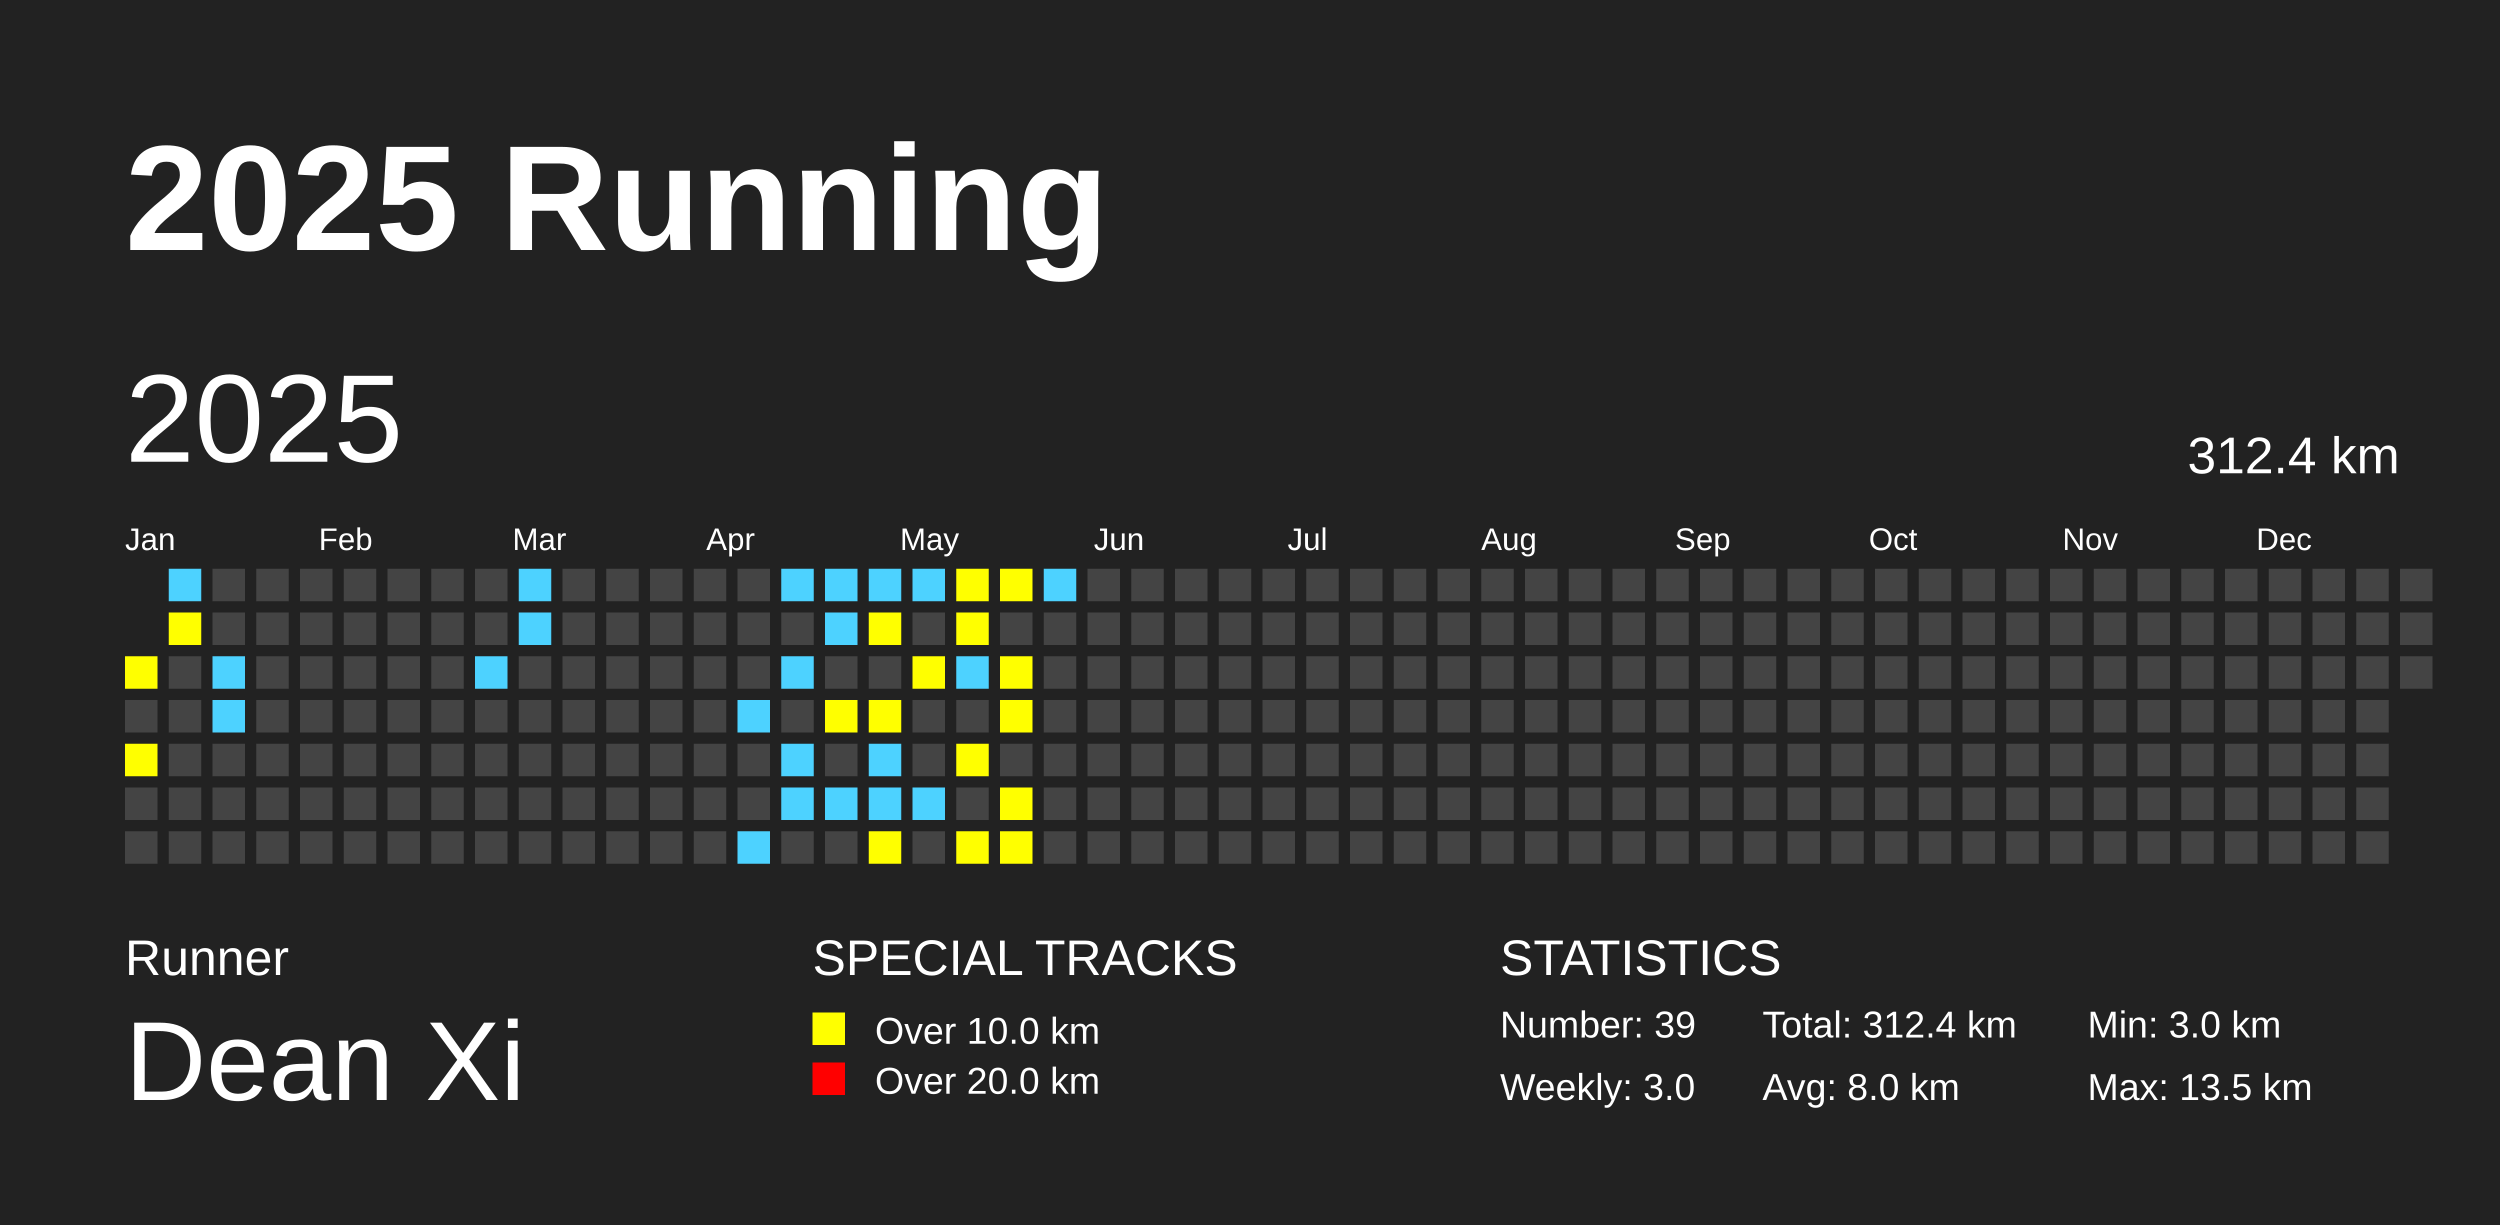
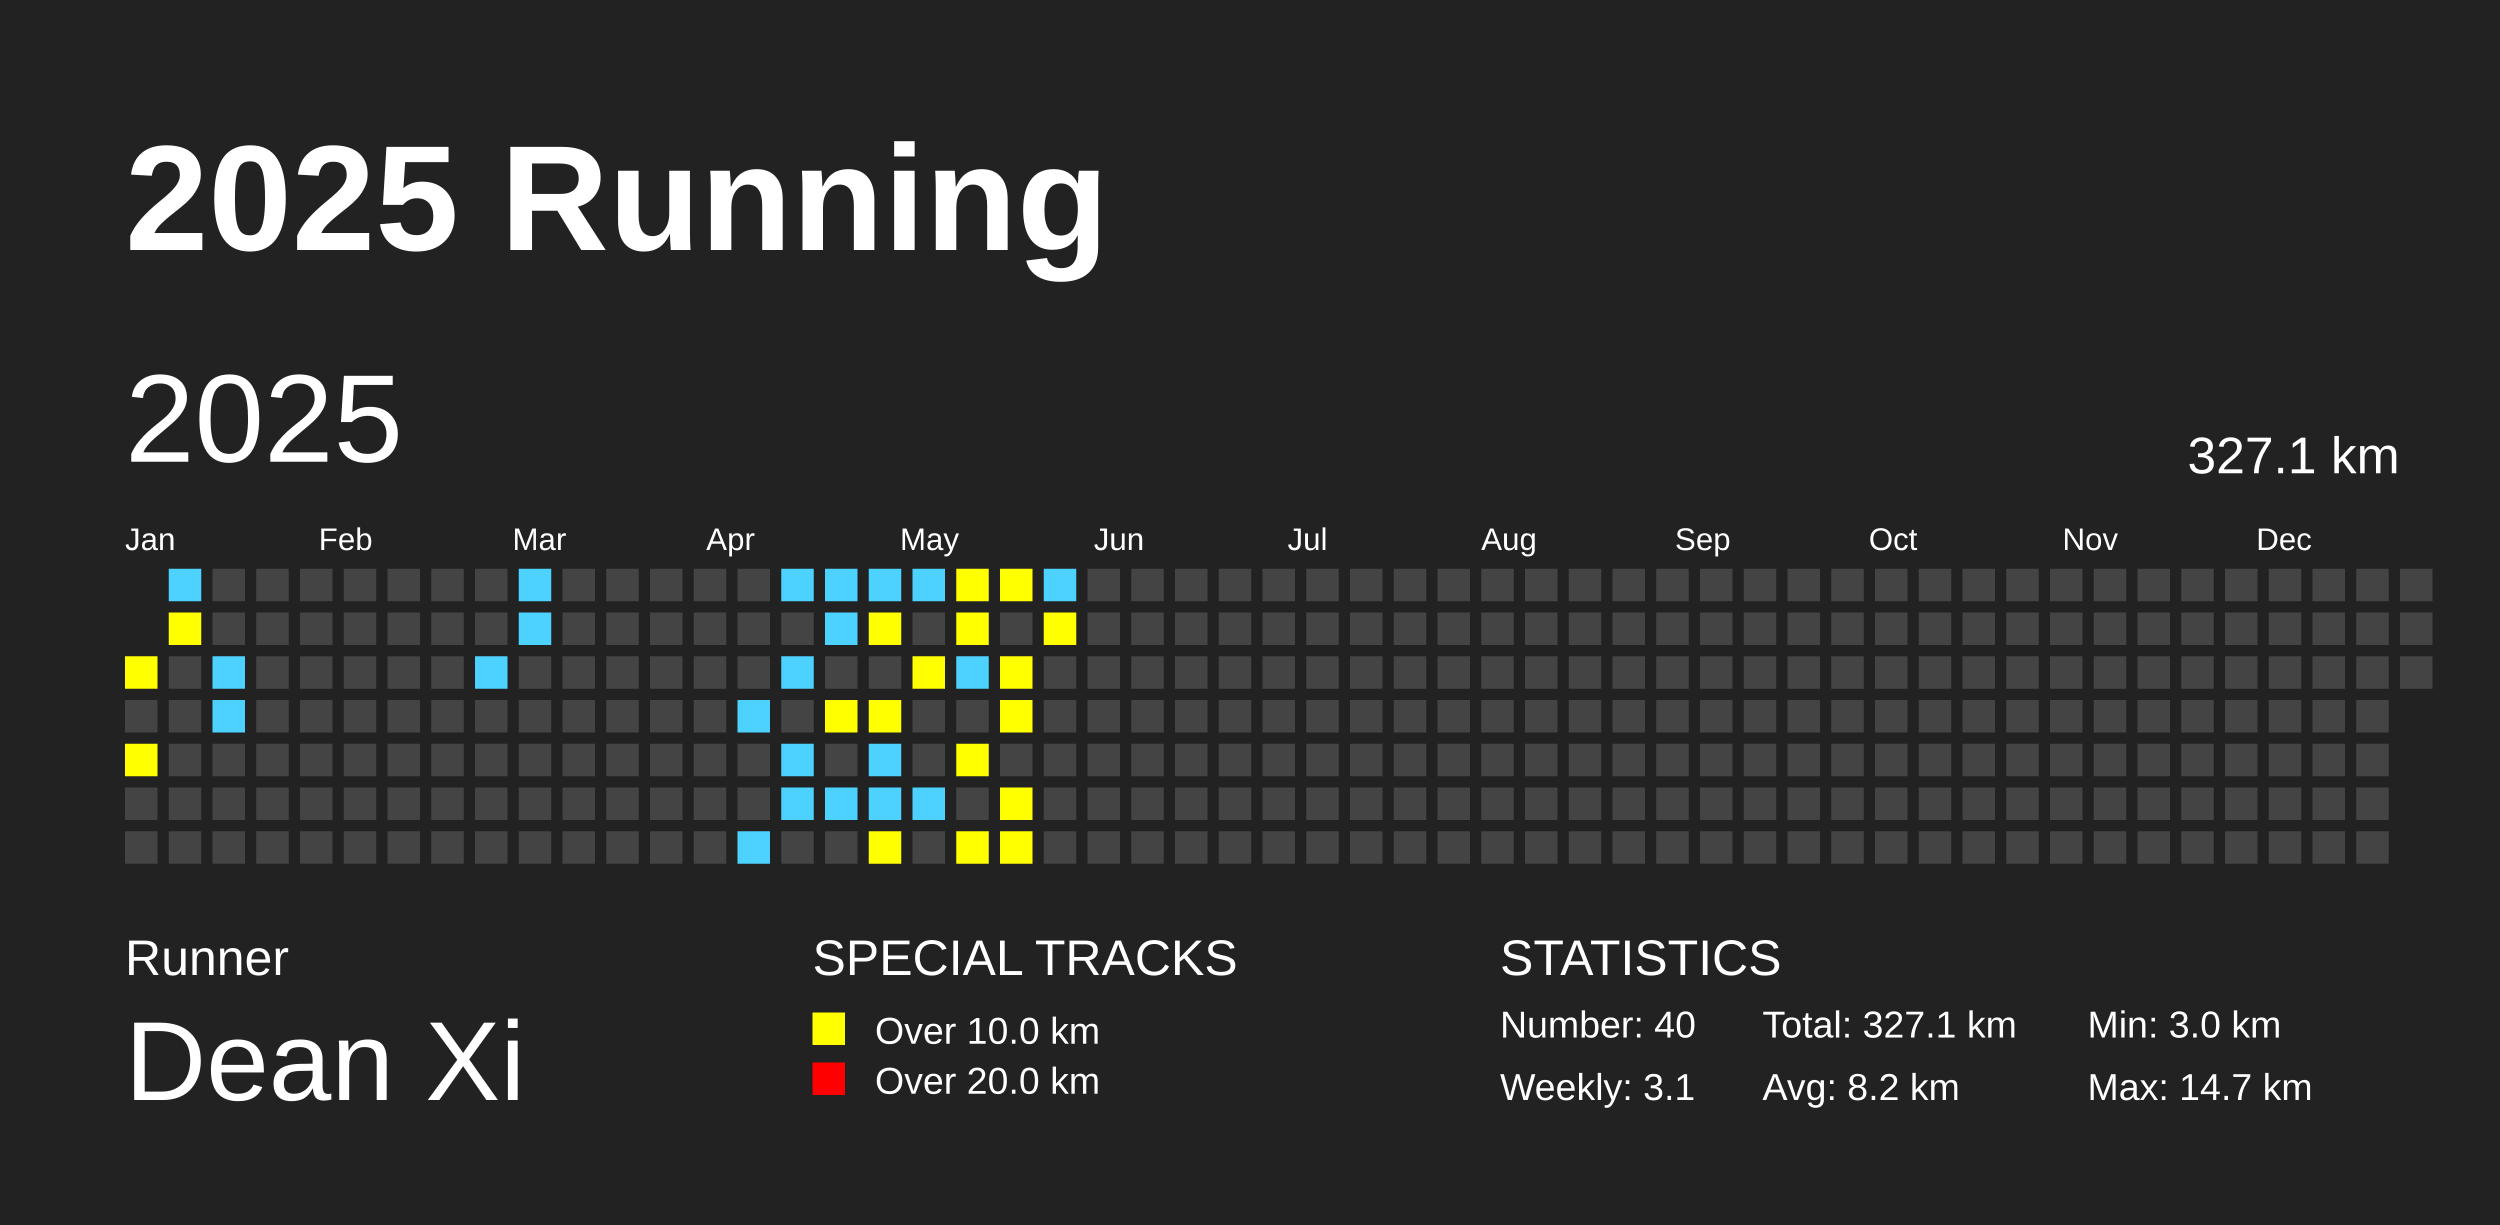
<svg xmlns="http://www.w3.org/2000/svg" baseProfile="full" height="98mm" version="1.1" viewBox="0,0,200,98" width="200mm">
  <defs />
  <rect fill="#222222" height="98" width="200" x="0" y="0" />
  <text fill="#FFFFFF" style="font-size:12px; font-family:Arial; font-weight:bold;" x="10" y="20">2025 Running</text>
  <text fill="#FFFFFF" style="font-size:4px; font-family:Arial" x="10" y="78">Runner</text>
  <text fill="#FFFFFF" style="font-size:9px; font-family:Arial" x="10" y="88">Dean Xi</text>
  <text fill="#FFFFFF" style="font-size:4px; font-family:Arial" x="65" y="78">SPECIAL TRACKS</text>
  <rect fill="yellow" height="2.6" width="2.6" x="65" y="81" />
  <text fill="#FFFFFF" style="font-size:3px; font-family:Arial" x="70" y="83.5">Over 10.0 km</text>
  <rect fill="red" height="2.6" width="2.6" x="65" y="85" />
  <text fill="#FFFFFF" style="font-size:3px; font-family:Arial" x="70" y="87.5">Over 20.0 km</text>
  <text fill="#FFFFFF" style="font-size:4px; font-family:Arial" x="120" y="78">STATISTICS</text>
-   <text fill="#FFFFFF" style="font-size:3px; font-family:Arial" x="120" y="83">Number: 39</text>
-   <text fill="#FFFFFF" style="font-size:3px; font-family:Arial" x="120" y="88">Weekly: 3.0</text>
-   <text fill="#FFFFFF" style="font-size:3px; font-family:Arial" x="141" y="83">Total: 312.4 km</text>
-   <text fill="#FFFFFF" style="font-size:3px; font-family:Arial" x="141" y="88">Avg: 8.0 km</text>
+   <text fill="#FFFFFF" style="font-size:3px; font-family:Arial" x="120" y="83">Number: 40</text>
+   <text fill="#FFFFFF" style="font-size:3px; font-family:Arial" x="120" y="88">Weekly: 3.1</text>
+   <text fill="#FFFFFF" style="font-size:3px; font-family:Arial" x="141" y="83">Total: 327.1 km</text>
+   <text fill="#FFFFFF" style="font-size:3px; font-family:Arial" x="141" y="88">Avg: 8.2 km</text>
  <text fill="#FFFFFF" style="font-size:3px; font-family:Arial" x="167" y="83">Min: 3.0 km</text>
-   <text fill="#FFFFFF" style="font-size:3px; font-family:Arial" x="167" y="88">Max: 13.5 km</text>
+   <text fill="#FFFFFF" style="font-size:3px; font-family:Arial" x="167" y="88">Max: 14.7 km</text>
  <text dominant-baseline="hanging" fill="#FFFFFF" style="font-size:10.0px; font-family:Arial;" x="10" y="30">2025</text>
-   <text dominant-baseline="hanging" fill="#FFFFFF" style="font-size:4.125px; font-family:Arial;" x="175" y="35">312.4 km</text>
+   <text dominant-baseline="hanging" fill="#FFFFFF" style="font-size:4.125px; font-family:Arial;" x="175" y="35">327.1 km</text>
  <text fill="#FFFFFF" style="font-size:2.5px; font-family:Arial" x="10.0" y="44">Jan</text>
  <text fill="#FFFFFF" style="font-size:2.5px; font-family:Arial" x="25.5" y="44">Feb</text>
  <text fill="#FFFFFF" style="font-size:2.5px; font-family:Arial" x="41.0" y="44">Mar</text>
  <text fill="#FFFFFF" style="font-size:2.5px; font-family:Arial" x="56.5" y="44">Apr</text>
  <text fill="#FFFFFF" style="font-size:2.5px; font-family:Arial" x="72.0" y="44">May</text>
  <text fill="#FFFFFF" style="font-size:2.5px; font-family:Arial" x="87.5" y="44">Jun</text>
  <text fill="#FFFFFF" style="font-size:2.5px; font-family:Arial" x="103.0" y="44">Jul</text>
  <text fill="#FFFFFF" style="font-size:2.5px; font-family:Arial" x="118.5" y="44">Aug</text>
  <text fill="#FFFFFF" style="font-size:2.5px; font-family:Arial" x="134.0" y="44">Sep</text>
  <text fill="#FFFFFF" style="font-size:2.5px; font-family:Arial" x="149.5" y="44">Oct</text>
  <text fill="#FFFFFF" style="font-size:2.5px; font-family:Arial" x="165.0" y="44">Nov</text>
  <text fill="#FFFFFF" style="font-size:2.5px; font-family:Arial" x="180.5" y="44">Dec</text>
  <rect fill="yellow" height="2.6" width="2.6" x="10.0" y="52.5" />
  <rect fill="#444444" height="2.6" width="2.6" x="10.0" y="56.0" />
  <rect fill="yellow" height="2.6" width="2.6" x="10.0" y="59.5" />
  <rect fill="#444444" height="2.6" width="2.6" x="10.0" y="63.0" />
  <rect fill="#444444" height="2.6" width="2.6" x="10.0" y="66.5" />
  <rect fill="#4DD2FF" height="2.6" width="2.6" x="13.5" y="45.5" />
  <rect fill="yellow" height="2.6" width="2.6" x="13.5" y="49.0" />
  <rect fill="#444444" height="2.6" width="2.6" x="13.5" y="52.5" />
  <rect fill="#444444" height="2.6" width="2.6" x="13.5" y="56.0" />
  <rect fill="#444444" height="2.6" width="2.6" x="13.5" y="59.5" />
  <rect fill="#444444" height="2.6" width="2.6" x="13.5" y="63.0" />
  <rect fill="#444444" height="2.6" width="2.6" x="13.5" y="66.5" />
  <rect fill="#444444" height="2.6" width="2.6" x="17.0" y="45.5" />
  <rect fill="#444444" height="2.6" width="2.6" x="17.0" y="49.0" />
  <rect fill="#4DD2FF" height="2.6" width="2.6" x="17.0" y="52.5" />
  <rect fill="#4DD2FF" height="2.6" width="2.6" x="17.0" y="56.0" />
  <rect fill="#444444" height="2.6" width="2.6" x="17.0" y="59.5" />
  <rect fill="#444444" height="2.6" width="2.6" x="17.0" y="63.0" />
  <rect fill="#444444" height="2.6" width="2.6" x="17.0" y="66.5" />
  <rect fill="#444444" height="2.6" width="2.6" x="20.5" y="45.5" />
  <rect fill="#444444" height="2.6" width="2.6" x="20.5" y="49.0" />
  <rect fill="#444444" height="2.6" width="2.6" x="20.5" y="52.5" />
  <rect fill="#444444" height="2.6" width="2.6" x="20.5" y="56.0" />
  <rect fill="#444444" height="2.6" width="2.6" x="20.5" y="59.5" />
  <rect fill="#444444" height="2.6" width="2.6" x="20.5" y="63.0" />
  <rect fill="#444444" height="2.6" width="2.6" x="20.5" y="66.5" />
  <rect fill="#444444" height="2.6" width="2.6" x="24.0" y="45.5" />
  <rect fill="#444444" height="2.6" width="2.6" x="24.0" y="49.0" />
  <rect fill="#444444" height="2.6" width="2.6" x="24.0" y="52.5" />
  <rect fill="#444444" height="2.6" width="2.6" x="24.0" y="56.0" />
  <rect fill="#444444" height="2.6" width="2.6" x="24.0" y="59.5" />
  <rect fill="#444444" height="2.6" width="2.6" x="24.0" y="63.0" />
  <rect fill="#444444" height="2.6" width="2.6" x="24.0" y="66.5" />
  <rect fill="#444444" height="2.6" width="2.6" x="27.5" y="45.5" />
  <rect fill="#444444" height="2.6" width="2.6" x="27.5" y="49.0" />
  <rect fill="#444444" height="2.6" width="2.6" x="27.5" y="52.5" />
  <rect fill="#444444" height="2.6" width="2.6" x="27.5" y="56.0" />
  <rect fill="#444444" height="2.6" width="2.6" x="27.5" y="59.5" />
  <rect fill="#444444" height="2.6" width="2.6" x="27.5" y="63.0" />
  <rect fill="#444444" height="2.6" width="2.6" x="27.5" y="66.5" />
  <rect fill="#444444" height="2.6" width="2.6" x="31.0" y="45.5" />
  <rect fill="#444444" height="2.6" width="2.6" x="31.0" y="49.0" />
  <rect fill="#444444" height="2.6" width="2.6" x="31.0" y="52.5" />
  <rect fill="#444444" height="2.6" width="2.6" x="31.0" y="56.0" />
  <rect fill="#444444" height="2.6" width="2.6" x="31.0" y="59.5" />
  <rect fill="#444444" height="2.6" width="2.6" x="31.0" y="63.0" />
  <rect fill="#444444" height="2.6" width="2.6" x="31.0" y="66.5" />
  <rect fill="#444444" height="2.6" width="2.6" x="34.5" y="45.5" />
  <rect fill="#444444" height="2.6" width="2.6" x="34.5" y="49.0" />
  <rect fill="#444444" height="2.6" width="2.6" x="34.5" y="52.5" />
  <rect fill="#444444" height="2.6" width="2.6" x="34.5" y="56.0" />
  <rect fill="#444444" height="2.6" width="2.6" x="34.5" y="59.5" />
  <rect fill="#444444" height="2.6" width="2.6" x="34.5" y="63.0" />
  <rect fill="#444444" height="2.6" width="2.6" x="34.5" y="66.5" />
  <rect fill="#444444" height="2.6" width="2.6" x="38.0" y="45.5" />
  <rect fill="#444444" height="2.6" width="2.6" x="38.0" y="49.0" />
  <rect fill="#4DD2FF" height="2.6" width="2.6" x="38.0" y="52.5" />
  <rect fill="#444444" height="2.6" width="2.6" x="38.0" y="56.0" />
  <rect fill="#444444" height="2.6" width="2.6" x="38.0" y="59.5" />
  <rect fill="#444444" height="2.6" width="2.6" x="38.0" y="63.0" />
  <rect fill="#444444" height="2.6" width="2.6" x="38.0" y="66.5" />
  <rect fill="#4DD2FF" height="2.6" width="2.6" x="41.5" y="45.5" />
  <rect fill="#4DD2FF" height="2.6" width="2.6" x="41.5" y="49.0" />
  <rect fill="#444444" height="2.6" width="2.6" x="41.5" y="52.5" />
  <rect fill="#444444" height="2.6" width="2.6" x="41.5" y="56.0" />
  <rect fill="#444444" height="2.6" width="2.6" x="41.5" y="59.5" />
  <rect fill="#444444" height="2.6" width="2.6" x="41.5" y="63.0" />
  <rect fill="#444444" height="2.6" width="2.6" x="41.5" y="66.5" />
  <rect fill="#444444" height="2.6" width="2.6" x="45.0" y="45.5" />
  <rect fill="#444444" height="2.6" width="2.6" x="45.0" y="49.0" />
  <rect fill="#444444" height="2.6" width="2.6" x="45.0" y="52.5" />
  <rect fill="#444444" height="2.6" width="2.6" x="45.0" y="56.0" />
  <rect fill="#444444" height="2.6" width="2.6" x="45.0" y="59.5" />
  <rect fill="#444444" height="2.6" width="2.6" x="45.0" y="63.0" />
  <rect fill="#444444" height="2.6" width="2.6" x="45.0" y="66.5" />
  <rect fill="#444444" height="2.6" width="2.6" x="48.5" y="45.5" />
  <rect fill="#444444" height="2.6" width="2.6" x="48.5" y="49.0" />
  <rect fill="#444444" height="2.6" width="2.6" x="48.5" y="52.5" />
  <rect fill="#444444" height="2.6" width="2.6" x="48.5" y="56.0" />
  <rect fill="#444444" height="2.6" width="2.6" x="48.5" y="59.5" />
  <rect fill="#444444" height="2.6" width="2.6" x="48.5" y="63.0" />
  <rect fill="#444444" height="2.6" width="2.6" x="48.5" y="66.5" />
  <rect fill="#444444" height="2.6" width="2.6" x="52.0" y="45.5" />
  <rect fill="#444444" height="2.6" width="2.6" x="52.0" y="49.0" />
  <rect fill="#444444" height="2.6" width="2.6" x="52.0" y="52.5" />
  <rect fill="#444444" height="2.6" width="2.6" x="52.0" y="56.0" />
  <rect fill="#444444" height="2.6" width="2.6" x="52.0" y="59.5" />
  <rect fill="#444444" height="2.6" width="2.6" x="52.0" y="63.0" />
  <rect fill="#444444" height="2.6" width="2.6" x="52.0" y="66.5" />
  <rect fill="#444444" height="2.6" width="2.6" x="55.5" y="45.5" />
  <rect fill="#444444" height="2.6" width="2.6" x="55.5" y="49.0" />
  <rect fill="#444444" height="2.6" width="2.6" x="55.5" y="52.5" />
  <rect fill="#444444" height="2.6" width="2.6" x="55.5" y="56.0" />
  <rect fill="#444444" height="2.6" width="2.6" x="55.5" y="59.5" />
  <rect fill="#444444" height="2.6" width="2.6" x="55.5" y="63.0" />
  <rect fill="#444444" height="2.6" width="2.6" x="55.5" y="66.5" />
  <rect fill="#444444" height="2.6" width="2.6" x="59.0" y="45.5" />
  <rect fill="#444444" height="2.6" width="2.6" x="59.0" y="49.0" />
  <rect fill="#444444" height="2.6" width="2.6" x="59.0" y="52.5" />
  <rect fill="#4DD2FF" height="2.6" width="2.6" x="59.0" y="56.0" />
  <rect fill="#444444" height="2.6" width="2.6" x="59.0" y="59.5" />
  <rect fill="#444444" height="2.6" width="2.6" x="59.0" y="63.0" />
  <rect fill="#4DD2FF" height="2.6" width="2.6" x="59.0" y="66.5" />
  <rect fill="#4DD2FF" height="2.6" width="2.6" x="62.5" y="45.5" />
  <rect fill="#444444" height="2.6" width="2.6" x="62.5" y="49.0" />
  <rect fill="#4DD2FF" height="2.6" width="2.6" x="62.5" y="52.5" />
  <rect fill="#444444" height="2.6" width="2.6" x="62.5" y="56.0" />
  <rect fill="#4DD2FF" height="2.6" width="2.6" x="62.5" y="59.5" />
  <rect fill="#4DD2FF" height="2.6" width="2.6" x="62.5" y="63.0" />
  <rect fill="#444444" height="2.6" width="2.6" x="62.5" y="66.5" />
  <rect fill="#4DD2FF" height="2.6" width="2.6" x="66.0" y="45.5" />
  <rect fill="#4DD2FF" height="2.6" width="2.6" x="66.0" y="49.0" />
  <rect fill="#444444" height="2.6" width="2.6" x="66.0" y="52.5" />
  <rect fill="yellow" height="2.6" width="2.6" x="66.0" y="56.0" />
  <rect fill="#444444" height="2.6" width="2.6" x="66.0" y="59.5" />
  <rect fill="#4DD2FF" height="2.6" width="2.6" x="66.0" y="63.0" />
  <rect fill="#444444" height="2.6" width="2.6" x="66.0" y="66.5" />
  <rect fill="#4DD2FF" height="2.6" width="2.6" x="69.5" y="45.5" />
  <rect fill="yellow" height="2.6" width="2.6" x="69.5" y="49.0" />
  <rect fill="#444444" height="2.6" width="2.6" x="69.5" y="52.5" />
  <rect fill="yellow" height="2.6" width="2.6" x="69.5" y="56.0" />
  <rect fill="#4DD2FF" height="2.6" width="2.6" x="69.5" y="59.5" />
  <rect fill="#4DD2FF" height="2.6" width="2.6" x="69.5" y="63.0" />
  <rect fill="yellow" height="2.6" width="2.6" x="69.5" y="66.5" />
  <rect fill="#4DD2FF" height="2.6" width="2.6" x="73.0" y="45.5" />
  <rect fill="#444444" height="2.6" width="2.6" x="73.0" y="49.0" />
  <rect fill="yellow" height="2.6" width="2.6" x="73.0" y="52.5" />
  <rect fill="#444444" height="2.6" width="2.6" x="73.0" y="56.0" />
  <rect fill="#444444" height="2.6" width="2.6" x="73.0" y="59.5" />
  <rect fill="#4DD2FF" height="2.6" width="2.6" x="73.0" y="63.0" />
  <rect fill="#444444" height="2.6" width="2.6" x="73.0" y="66.5" />
  <rect fill="yellow" height="2.6" width="2.6" x="76.5" y="45.5" />
  <rect fill="yellow" height="2.6" width="2.6" x="76.5" y="49.0" />
  <rect fill="#4DD2FF" height="2.6" width="2.6" x="76.5" y="52.5" />
  <rect fill="#444444" height="2.6" width="2.6" x="76.5" y="56.0" />
  <rect fill="yellow" height="2.6" width="2.6" x="76.5" y="59.5" />
  <rect fill="#444444" height="2.6" width="2.6" x="76.5" y="63.0" />
  <rect fill="yellow" height="2.6" width="2.6" x="76.5" y="66.5" />
  <rect fill="yellow" height="2.6" width="2.6" x="80.0" y="45.5" />
  <rect fill="#444444" height="2.6" width="2.6" x="80.0" y="49.0" />
  <rect fill="yellow" height="2.6" width="2.6" x="80.0" y="52.5" />
  <rect fill="yellow" height="2.6" width="2.6" x="80.0" y="56.0" />
  <rect fill="#444444" height="2.6" width="2.6" x="80.0" y="59.5" />
  <rect fill="yellow" height="2.6" width="2.6" x="80.0" y="63.0" />
  <rect fill="yellow" height="2.6" width="2.6" x="80.0" y="66.5" />
  <rect fill="#4DD2FF" height="2.6" width="2.6" x="83.5" y="45.5" />
-   <rect fill="#444444" height="2.6" width="2.6" x="83.5" y="49.0" />
+   <rect fill="yellow" height="2.6" width="2.6" x="83.5" y="49.0" />
  <rect fill="#444444" height="2.6" width="2.6" x="83.5" y="52.5" />
  <rect fill="#444444" height="2.6" width="2.6" x="83.5" y="56.0" />
  <rect fill="#444444" height="2.6" width="2.6" x="83.5" y="59.5" />
  <rect fill="#444444" height="2.6" width="2.6" x="83.5" y="63.0" />
  <rect fill="#444444" height="2.6" width="2.6" x="83.5" y="66.5" />
  <rect fill="#444444" height="2.6" width="2.6" x="87.0" y="45.5" />
  <rect fill="#444444" height="2.6" width="2.6" x="87.0" y="49.0" />
  <rect fill="#444444" height="2.6" width="2.6" x="87.0" y="52.5" />
  <rect fill="#444444" height="2.6" width="2.6" x="87.0" y="56.0" />
  <rect fill="#444444" height="2.6" width="2.6" x="87.0" y="59.5" />
  <rect fill="#444444" height="2.6" width="2.6" x="87.0" y="63.0" />
  <rect fill="#444444" height="2.6" width="2.6" x="87.0" y="66.5" />
  <rect fill="#444444" height="2.6" width="2.6" x="90.5" y="45.5" />
  <rect fill="#444444" height="2.6" width="2.6" x="90.5" y="49.0" />
  <rect fill="#444444" height="2.6" width="2.6" x="90.5" y="52.5" />
  <rect fill="#444444" height="2.6" width="2.6" x="90.5" y="56.0" />
  <rect fill="#444444" height="2.6" width="2.6" x="90.5" y="59.5" />
  <rect fill="#444444" height="2.6" width="2.6" x="90.5" y="63.0" />
  <rect fill="#444444" height="2.6" width="2.6" x="90.5" y="66.5" />
  <rect fill="#444444" height="2.6" width="2.6" x="94.0" y="45.5" />
  <rect fill="#444444" height="2.6" width="2.6" x="94.0" y="49.0" />
  <rect fill="#444444" height="2.6" width="2.6" x="94.0" y="52.5" />
  <rect fill="#444444" height="2.6" width="2.6" x="94.0" y="56.0" />
  <rect fill="#444444" height="2.6" width="2.6" x="94.0" y="59.5" />
  <rect fill="#444444" height="2.6" width="2.6" x="94.0" y="63.0" />
  <rect fill="#444444" height="2.6" width="2.6" x="94.0" y="66.5" />
  <rect fill="#444444" height="2.6" width="2.6" x="97.5" y="45.5" />
  <rect fill="#444444" height="2.6" width="2.6" x="97.5" y="49.0" />
  <rect fill="#444444" height="2.6" width="2.6" x="97.5" y="52.5" />
  <rect fill="#444444" height="2.6" width="2.6" x="97.5" y="56.0" />
  <rect fill="#444444" height="2.6" width="2.6" x="97.5" y="59.5" />
  <rect fill="#444444" height="2.6" width="2.6" x="97.5" y="63.0" />
  <rect fill="#444444" height="2.6" width="2.6" x="97.5" y="66.5" />
  <rect fill="#444444" height="2.6" width="2.6" x="101.0" y="45.5" />
  <rect fill="#444444" height="2.6" width="2.6" x="101.0" y="49.0" />
  <rect fill="#444444" height="2.6" width="2.6" x="101.0" y="52.5" />
  <rect fill="#444444" height="2.6" width="2.6" x="101.0" y="56.0" />
  <rect fill="#444444" height="2.6" width="2.6" x="101.0" y="59.5" />
  <rect fill="#444444" height="2.6" width="2.6" x="101.0" y="63.0" />
  <rect fill="#444444" height="2.6" width="2.6" x="101.0" y="66.5" />
  <rect fill="#444444" height="2.6" width="2.6" x="104.5" y="45.5" />
  <rect fill="#444444" height="2.6" width="2.6" x="104.5" y="49.0" />
  <rect fill="#444444" height="2.6" width="2.6" x="104.5" y="52.5" />
  <rect fill="#444444" height="2.6" width="2.6" x="104.5" y="56.0" />
  <rect fill="#444444" height="2.6" width="2.6" x="104.5" y="59.5" />
  <rect fill="#444444" height="2.6" width="2.6" x="104.5" y="63.0" />
  <rect fill="#444444" height="2.6" width="2.6" x="104.5" y="66.5" />
  <rect fill="#444444" height="2.6" width="2.6" x="108.0" y="45.5" />
  <rect fill="#444444" height="2.6" width="2.6" x="108.0" y="49.0" />
  <rect fill="#444444" height="2.6" width="2.6" x="108.0" y="52.5" />
  <rect fill="#444444" height="2.6" width="2.6" x="108.0" y="56.0" />
  <rect fill="#444444" height="2.6" width="2.6" x="108.0" y="59.5" />
  <rect fill="#444444" height="2.6" width="2.6" x="108.0" y="63.0" />
  <rect fill="#444444" height="2.6" width="2.6" x="108.0" y="66.5" />
  <rect fill="#444444" height="2.6" width="2.6" x="111.5" y="45.5" />
  <rect fill="#444444" height="2.6" width="2.6" x="111.5" y="49.0" />
  <rect fill="#444444" height="2.6" width="2.6" x="111.5" y="52.5" />
  <rect fill="#444444" height="2.6" width="2.6" x="111.5" y="56.0" />
  <rect fill="#444444" height="2.6" width="2.6" x="111.5" y="59.5" />
  <rect fill="#444444" height="2.6" width="2.6" x="111.5" y="63.0" />
  <rect fill="#444444" height="2.6" width="2.6" x="111.5" y="66.5" />
  <rect fill="#444444" height="2.6" width="2.6" x="115.0" y="45.5" />
  <rect fill="#444444" height="2.6" width="2.6" x="115.0" y="49.0" />
  <rect fill="#444444" height="2.6" width="2.6" x="115.0" y="52.5" />
  <rect fill="#444444" height="2.6" width="2.6" x="115.0" y="56.0" />
  <rect fill="#444444" height="2.6" width="2.6" x="115.0" y="59.5" />
  <rect fill="#444444" height="2.6" width="2.6" x="115.0" y="63.0" />
  <rect fill="#444444" height="2.6" width="2.6" x="115.0" y="66.5" />
  <rect fill="#444444" height="2.6" width="2.6" x="118.5" y="45.5" />
  <rect fill="#444444" height="2.6" width="2.6" x="118.5" y="49.0" />
  <rect fill="#444444" height="2.6" width="2.6" x="118.5" y="52.5" />
  <rect fill="#444444" height="2.6" width="2.6" x="118.5" y="56.0" />
  <rect fill="#444444" height="2.6" width="2.6" x="118.5" y="59.5" />
  <rect fill="#444444" height="2.6" width="2.6" x="118.5" y="63.0" />
  <rect fill="#444444" height="2.6" width="2.6" x="118.5" y="66.5" />
  <rect fill="#444444" height="2.6" width="2.6" x="122.0" y="45.5" />
  <rect fill="#444444" height="2.6" width="2.6" x="122.0" y="49.0" />
  <rect fill="#444444" height="2.6" width="2.6" x="122.0" y="52.5" />
  <rect fill="#444444" height="2.6" width="2.6" x="122.0" y="56.0" />
  <rect fill="#444444" height="2.6" width="2.6" x="122.0" y="59.5" />
  <rect fill="#444444" height="2.6" width="2.6" x="122.0" y="63.0" />
  <rect fill="#444444" height="2.6" width="2.6" x="122.0" y="66.5" />
  <rect fill="#444444" height="2.6" width="2.6" x="125.5" y="45.5" />
  <rect fill="#444444" height="2.6" width="2.6" x="125.5" y="49.0" />
  <rect fill="#444444" height="2.6" width="2.6" x="125.5" y="52.5" />
  <rect fill="#444444" height="2.6" width="2.6" x="125.5" y="56.0" />
  <rect fill="#444444" height="2.6" width="2.6" x="125.5" y="59.5" />
  <rect fill="#444444" height="2.6" width="2.6" x="125.5" y="63.0" />
  <rect fill="#444444" height="2.6" width="2.6" x="125.5" y="66.5" />
  <rect fill="#444444" height="2.6" width="2.6" x="129.0" y="45.5" />
  <rect fill="#444444" height="2.6" width="2.6" x="129.0" y="49.0" />
  <rect fill="#444444" height="2.6" width="2.6" x="129.0" y="52.5" />
  <rect fill="#444444" height="2.6" width="2.6" x="129.0" y="56.0" />
  <rect fill="#444444" height="2.6" width="2.6" x="129.0" y="59.5" />
  <rect fill="#444444" height="2.6" width="2.6" x="129.0" y="63.0" />
  <rect fill="#444444" height="2.6" width="2.6" x="129.0" y="66.5" />
  <rect fill="#444444" height="2.6" width="2.6" x="132.5" y="45.5" />
  <rect fill="#444444" height="2.6" width="2.6" x="132.5" y="49.0" />
  <rect fill="#444444" height="2.6" width="2.6" x="132.5" y="52.5" />
  <rect fill="#444444" height="2.6" width="2.6" x="132.5" y="56.0" />
  <rect fill="#444444" height="2.6" width="2.6" x="132.5" y="59.5" />
  <rect fill="#444444" height="2.6" width="2.6" x="132.5" y="63.0" />
  <rect fill="#444444" height="2.6" width="2.6" x="132.5" y="66.5" />
  <rect fill="#444444" height="2.6" width="2.6" x="136.0" y="45.5" />
  <rect fill="#444444" height="2.6" width="2.6" x="136.0" y="49.0" />
  <rect fill="#444444" height="2.6" width="2.6" x="136.0" y="52.5" />
  <rect fill="#444444" height="2.6" width="2.6" x="136.0" y="56.0" />
  <rect fill="#444444" height="2.6" width="2.6" x="136.0" y="59.5" />
  <rect fill="#444444" height="2.6" width="2.6" x="136.0" y="63.0" />
  <rect fill="#444444" height="2.6" width="2.6" x="136.0" y="66.5" />
  <rect fill="#444444" height="2.6" width="2.6" x="139.5" y="45.5" />
  <rect fill="#444444" height="2.6" width="2.6" x="139.5" y="49.0" />
  <rect fill="#444444" height="2.6" width="2.6" x="139.5" y="52.5" />
  <rect fill="#444444" height="2.6" width="2.6" x="139.5" y="56.0" />
  <rect fill="#444444" height="2.6" width="2.6" x="139.5" y="59.5" />
  <rect fill="#444444" height="2.6" width="2.6" x="139.5" y="63.0" />
  <rect fill="#444444" height="2.6" width="2.6" x="139.5" y="66.5" />
  <rect fill="#444444" height="2.6" width="2.6" x="143.0" y="45.5" />
  <rect fill="#444444" height="2.6" width="2.6" x="143.0" y="49.0" />
  <rect fill="#444444" height="2.6" width="2.6" x="143.0" y="52.5" />
  <rect fill="#444444" height="2.6" width="2.6" x="143.0" y="56.0" />
  <rect fill="#444444" height="2.6" width="2.6" x="143.0" y="59.5" />
  <rect fill="#444444" height="2.6" width="2.6" x="143.0" y="63.0" />
  <rect fill="#444444" height="2.6" width="2.6" x="143.0" y="66.5" />
  <rect fill="#444444" height="2.6" width="2.6" x="146.5" y="45.5" />
  <rect fill="#444444" height="2.6" width="2.6" x="146.5" y="49.0" />
  <rect fill="#444444" height="2.6" width="2.6" x="146.5" y="52.5" />
  <rect fill="#444444" height="2.6" width="2.6" x="146.5" y="56.0" />
  <rect fill="#444444" height="2.6" width="2.6" x="146.5" y="59.5" />
  <rect fill="#444444" height="2.6" width="2.6" x="146.5" y="63.0" />
  <rect fill="#444444" height="2.6" width="2.6" x="146.5" y="66.5" />
  <rect fill="#444444" height="2.6" width="2.6" x="150.0" y="45.5" />
  <rect fill="#444444" height="2.6" width="2.6" x="150.0" y="49.0" />
  <rect fill="#444444" height="2.6" width="2.6" x="150.0" y="52.5" />
  <rect fill="#444444" height="2.6" width="2.6" x="150.0" y="56.0" />
  <rect fill="#444444" height="2.6" width="2.6" x="150.0" y="59.5" />
  <rect fill="#444444" height="2.6" width="2.6" x="150.0" y="63.0" />
  <rect fill="#444444" height="2.6" width="2.6" x="150.0" y="66.5" />
  <rect fill="#444444" height="2.6" width="2.6" x="153.5" y="45.5" />
  <rect fill="#444444" height="2.6" width="2.6" x="153.5" y="49.0" />
  <rect fill="#444444" height="2.6" width="2.6" x="153.5" y="52.5" />
  <rect fill="#444444" height="2.6" width="2.6" x="153.5" y="56.0" />
  <rect fill="#444444" height="2.6" width="2.6" x="153.5" y="59.5" />
  <rect fill="#444444" height="2.6" width="2.6" x="153.5" y="63.0" />
  <rect fill="#444444" height="2.6" width="2.6" x="153.5" y="66.5" />
  <rect fill="#444444" height="2.6" width="2.6" x="157.0" y="45.5" />
  <rect fill="#444444" height="2.6" width="2.6" x="157.0" y="49.0" />
  <rect fill="#444444" height="2.6" width="2.6" x="157.0" y="52.5" />
  <rect fill="#444444" height="2.6" width="2.6" x="157.0" y="56.0" />
  <rect fill="#444444" height="2.6" width="2.6" x="157.0" y="59.5" />
  <rect fill="#444444" height="2.6" width="2.6" x="157.0" y="63.0" />
  <rect fill="#444444" height="2.6" width="2.6" x="157.0" y="66.5" />
  <rect fill="#444444" height="2.6" width="2.6" x="160.5" y="45.5" />
  <rect fill="#444444" height="2.6" width="2.6" x="160.5" y="49.0" />
  <rect fill="#444444" height="2.6" width="2.6" x="160.5" y="52.5" />
  <rect fill="#444444" height="2.6" width="2.6" x="160.5" y="56.0" />
  <rect fill="#444444" height="2.6" width="2.6" x="160.5" y="59.5" />
  <rect fill="#444444" height="2.6" width="2.6" x="160.5" y="63.0" />
  <rect fill="#444444" height="2.6" width="2.6" x="160.5" y="66.5" />
  <rect fill="#444444" height="2.6" width="2.6" x="164.0" y="45.5" />
  <rect fill="#444444" height="2.6" width="2.6" x="164.0" y="49.0" />
  <rect fill="#444444" height="2.6" width="2.6" x="164.0" y="52.5" />
  <rect fill="#444444" height="2.6" width="2.6" x="164.0" y="56.0" />
  <rect fill="#444444" height="2.6" width="2.6" x="164.0" y="59.5" />
  <rect fill="#444444" height="2.6" width="2.6" x="164.0" y="63.0" />
  <rect fill="#444444" height="2.6" width="2.6" x="164.0" y="66.5" />
  <rect fill="#444444" height="2.6" width="2.6" x="167.5" y="45.5" />
  <rect fill="#444444" height="2.6" width="2.6" x="167.5" y="49.0" />
  <rect fill="#444444" height="2.6" width="2.6" x="167.5" y="52.5" />
  <rect fill="#444444" height="2.6" width="2.6" x="167.5" y="56.0" />
  <rect fill="#444444" height="2.6" width="2.6" x="167.5" y="59.5" />
  <rect fill="#444444" height="2.6" width="2.6" x="167.5" y="63.0" />
  <rect fill="#444444" height="2.6" width="2.6" x="167.5" y="66.5" />
  <rect fill="#444444" height="2.6" width="2.6" x="171.0" y="45.5" />
  <rect fill="#444444" height="2.6" width="2.6" x="171.0" y="49.0" />
  <rect fill="#444444" height="2.6" width="2.6" x="171.0" y="52.5" />
  <rect fill="#444444" height="2.6" width="2.6" x="171.0" y="56.0" />
  <rect fill="#444444" height="2.6" width="2.6" x="171.0" y="59.5" />
  <rect fill="#444444" height="2.6" width="2.6" x="171.0" y="63.0" />
  <rect fill="#444444" height="2.6" width="2.6" x="171.0" y="66.5" />
  <rect fill="#444444" height="2.6" width="2.6" x="174.5" y="45.5" />
  <rect fill="#444444" height="2.6" width="2.6" x="174.5" y="49.0" />
  <rect fill="#444444" height="2.6" width="2.6" x="174.5" y="52.5" />
  <rect fill="#444444" height="2.6" width="2.6" x="174.5" y="56.0" />
  <rect fill="#444444" height="2.6" width="2.6" x="174.5" y="59.5" />
  <rect fill="#444444" height="2.6" width="2.6" x="174.5" y="63.0" />
  <rect fill="#444444" height="2.6" width="2.6" x="174.5" y="66.5" />
  <rect fill="#444444" height="2.6" width="2.6" x="178.0" y="45.5" />
  <rect fill="#444444" height="2.6" width="2.6" x="178.0" y="49.0" />
  <rect fill="#444444" height="2.6" width="2.6" x="178.0" y="52.5" />
  <rect fill="#444444" height="2.6" width="2.6" x="178.0" y="56.0" />
  <rect fill="#444444" height="2.6" width="2.6" x="178.0" y="59.5" />
  <rect fill="#444444" height="2.6" width="2.6" x="178.0" y="63.0" />
  <rect fill="#444444" height="2.6" width="2.6" x="178.0" y="66.5" />
  <rect fill="#444444" height="2.6" width="2.6" x="181.5" y="45.5" />
  <rect fill="#444444" height="2.6" width="2.6" x="181.5" y="49.0" />
  <rect fill="#444444" height="2.6" width="2.6" x="181.5" y="52.5" />
  <rect fill="#444444" height="2.6" width="2.6" x="181.5" y="56.0" />
  <rect fill="#444444" height="2.6" width="2.6" x="181.5" y="59.5" />
  <rect fill="#444444" height="2.6" width="2.6" x="181.5" y="63.0" />
  <rect fill="#444444" height="2.6" width="2.6" x="181.5" y="66.5" />
  <rect fill="#444444" height="2.6" width="2.6" x="185.0" y="45.5" />
  <rect fill="#444444" height="2.6" width="2.6" x="185.0" y="49.0" />
  <rect fill="#444444" height="2.6" width="2.6" x="185.0" y="52.5" />
  <rect fill="#444444" height="2.6" width="2.6" x="185.0" y="56.0" />
  <rect fill="#444444" height="2.6" width="2.6" x="185.0" y="59.5" />
  <rect fill="#444444" height="2.6" width="2.6" x="185.0" y="63.0" />
  <rect fill="#444444" height="2.6" width="2.6" x="185.0" y="66.5" />
  <rect fill="#444444" height="2.6" width="2.6" x="188.5" y="45.5" />
  <rect fill="#444444" height="2.6" width="2.6" x="188.5" y="49.0" />
  <rect fill="#444444" height="2.6" width="2.6" x="188.5" y="52.5" />
  <rect fill="#444444" height="2.6" width="2.6" x="188.5" y="56.0" />
  <rect fill="#444444" height="2.6" width="2.6" x="188.5" y="59.5" />
  <rect fill="#444444" height="2.6" width="2.6" x="188.5" y="63.0" />
  <rect fill="#444444" height="2.6" width="2.6" x="188.5" y="66.5" />
  <rect fill="#444444" height="2.6" width="2.6" x="192.0" y="45.5" />
  <rect fill="#444444" height="2.6" width="2.6" x="192.0" y="49.0" />
  <rect fill="#444444" height="2.6" width="2.6" x="192.0" y="52.5" />
</svg>
